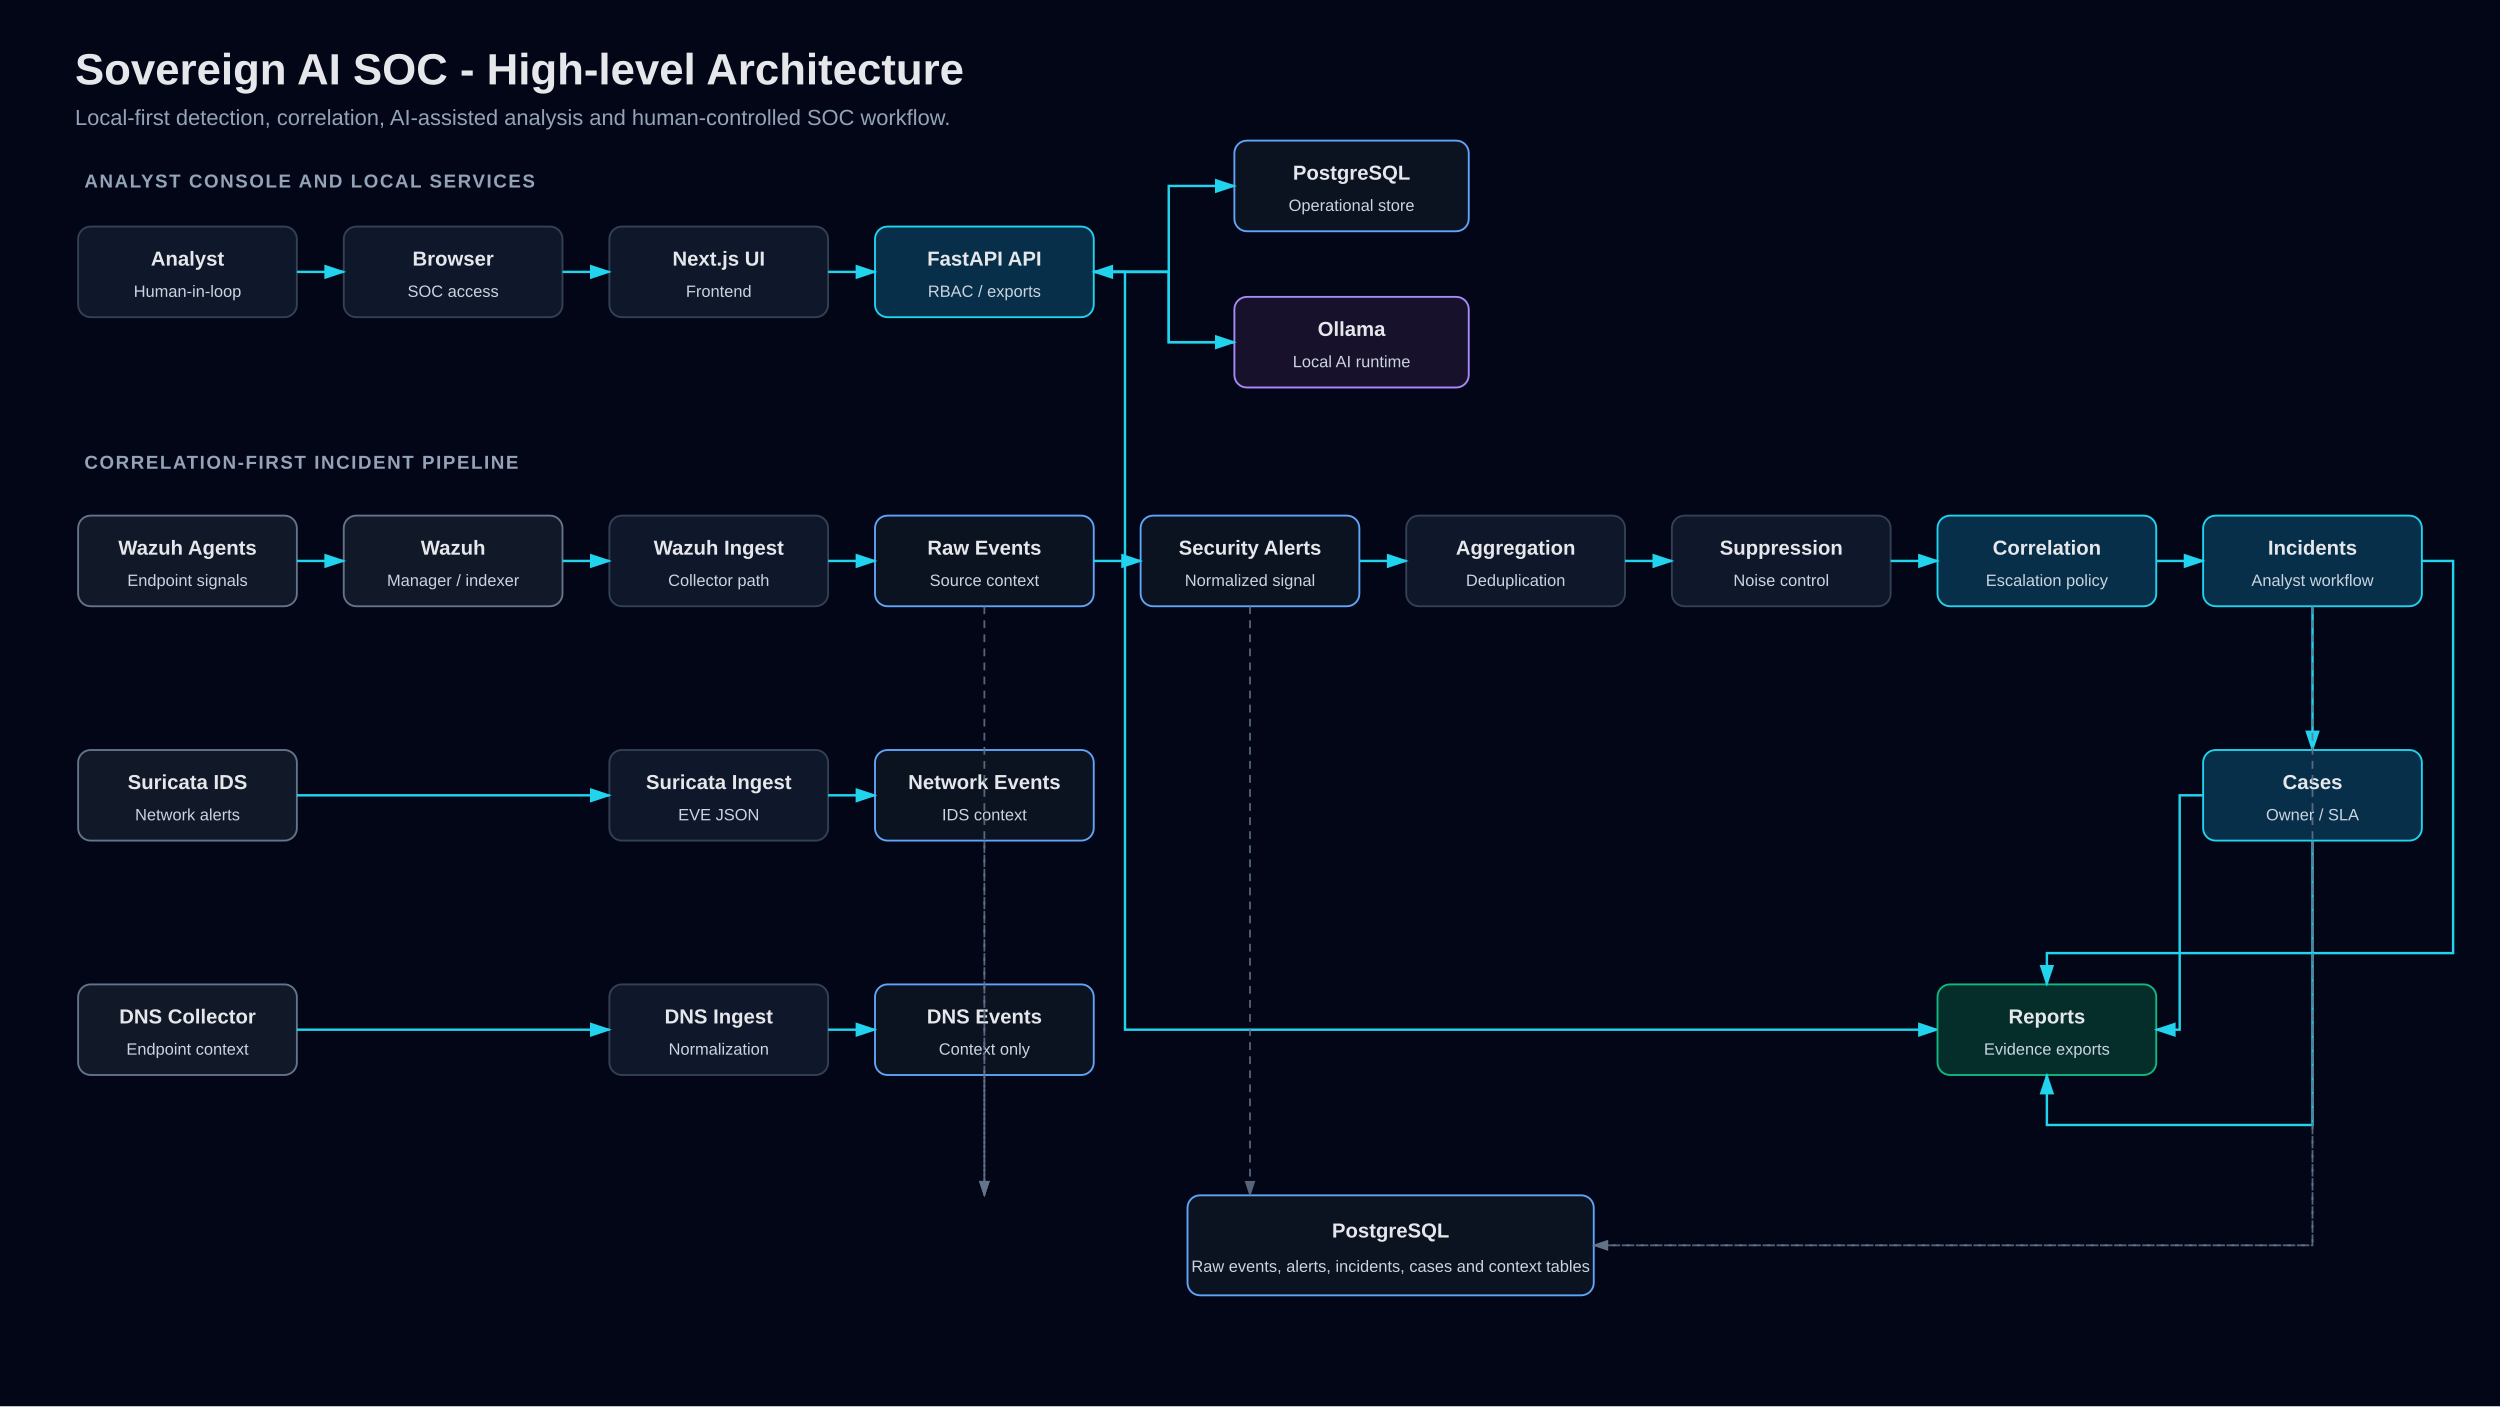
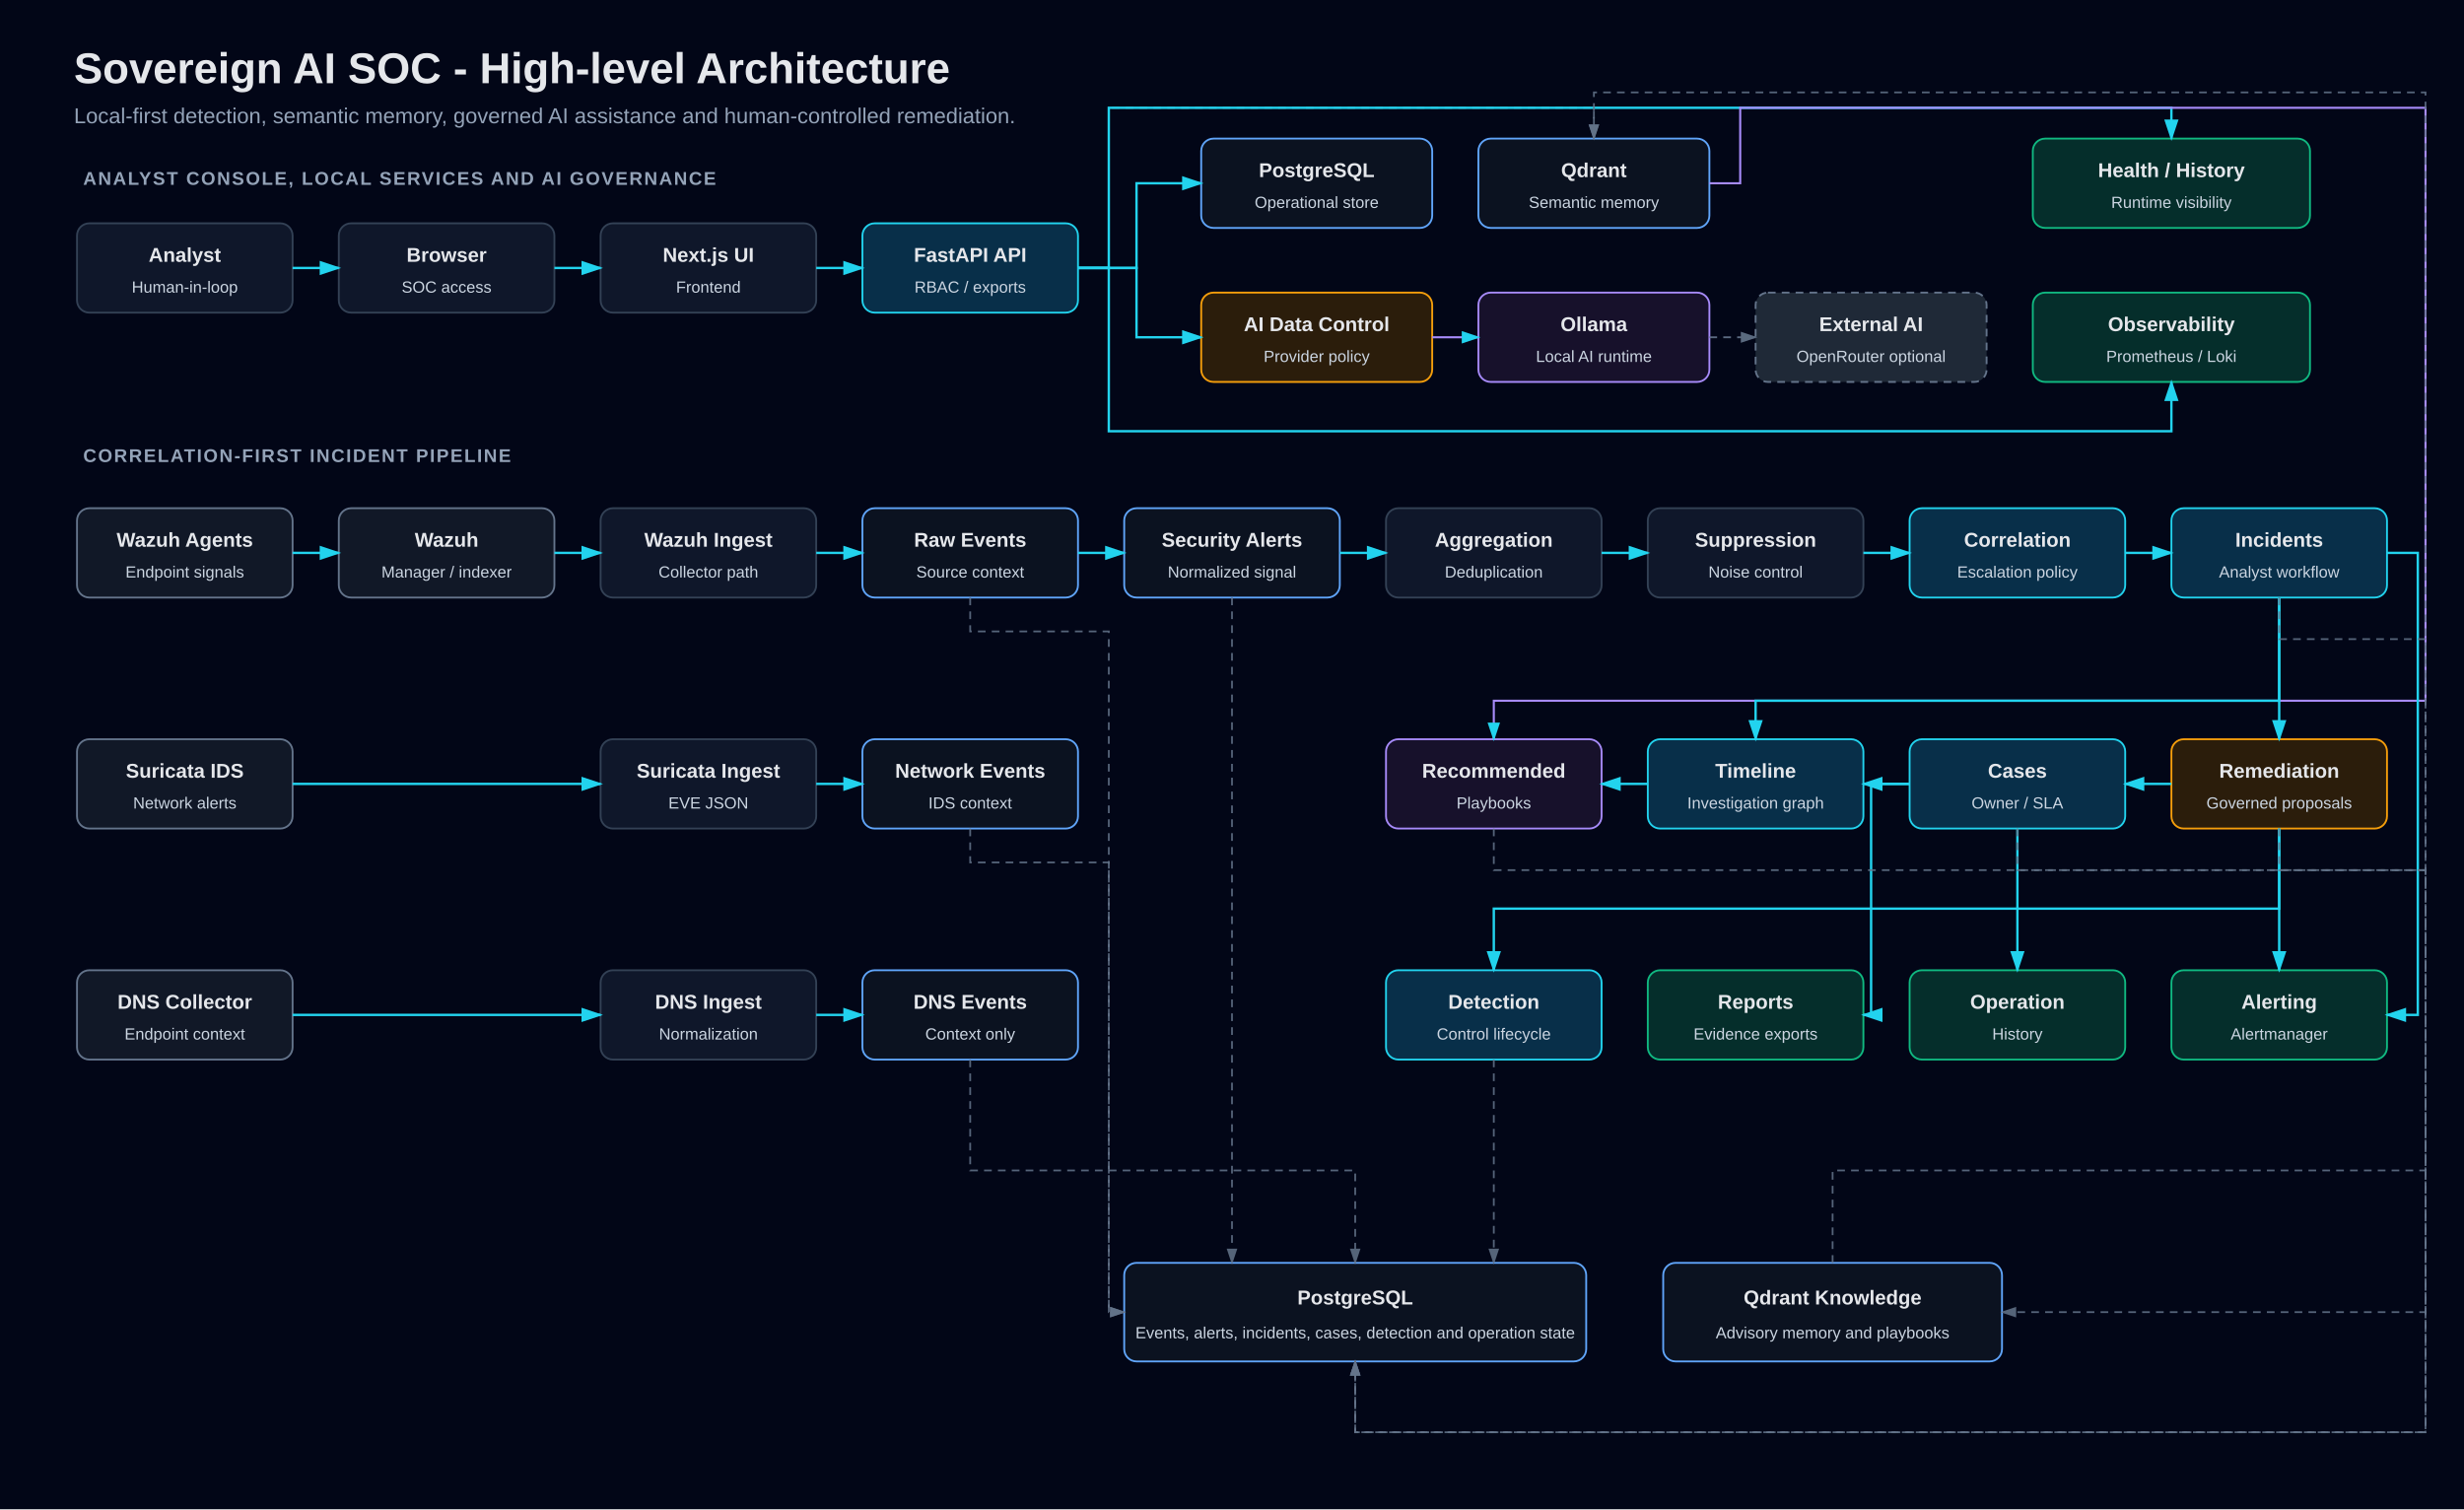
- <svg xmlns="http://www.w3.org/2000/svg" width="1600" height="900" viewBox="0 0 1600 900" role="img" aria-labelledby="title desc">
+ <svg xmlns="http://www.w3.org/2000/svg" width="1600" height="980" viewBox="0 0 1600 980" role="img" aria-labelledby="title desc">
  <defs>
    <marker id="arrow" markerWidth="10" markerHeight="10" refX="8" refY="3" orient="auto" markerUnits="strokeWidth">
      <path d="M0,0 L0,6 L9,3 z" fill="#22d3ee" />
    </marker>
    <marker id="storeArrow" markerWidth="10" markerHeight="10" refX="8" refY="3" orient="auto" markerUnits="strokeWidth">
      <path d="M0,0 L0,6 L9,3 z" fill="#64748b" />
    </marker>
    <style>
      .bg { fill: #020617; }
      .node { fill: #0f172a; stroke: #334155; stroke-width: 1.2; rx: 8; }
      .source { fill: #111827; stroke: #64748b; stroke-width: 1.2; rx: 8; }
      .store { fill: #0b1220; stroke: #60a5fa; stroke-width: 1.2; rx: 8; }
      .ai { fill: #17112b; stroke: #a78bfa; stroke-width: 1.2; rx: 8; }
      .workflow { fill: #082f49; stroke: #22d3ee; stroke-width: 1.2; rx: 8; }
      .report { fill: #052e2b; stroke: #10b981; stroke-width: 1.2; rx: 8; }
+       .external { fill: #1f2937; stroke: #64748b; stroke-width: 1.2; stroke-dasharray: 5 4; rx: 8; }
+       .guardrail { fill: #2b1d0b; stroke: #f59e0b; stroke-width: 1.2; rx: 8; }
      .title { fill: #e5e7eb; font: 700 28px Arial, sans-serif; }
      .subtitle { fill: #94a3b8; font: 400 14px Arial, sans-serif; }
      .section { fill: #94a3b8; font: 700 12px Arial, sans-serif; letter-spacing: 1px; }
      .label { fill: #e5e7eb; font: 700 13px Arial, sans-serif; text-anchor: middle; }
      .small { fill: #cbd5e1; font: 400 10.5px Arial, sans-serif; text-anchor: middle; }
      .edge { stroke: #22d3ee; stroke-width: 1.55; fill: none; marker-end: url(#arrow); }
      .storeEdge { stroke: #64748b; stroke-width: 1.15; fill: none; stroke-dasharray: 5 4; marker-end: url(#storeArrow); opacity: 0.85; }
+       .policyEdge { stroke: #a78bfa; stroke-width: 1.35; fill: none; marker-end: url(#arrow); }
+       .optionalEdge { stroke: #64748b; stroke-width: 1.2; fill: none; stroke-dasharray: 5 4; marker-end: url(#storeArrow); opacity: 0.9; }
    </style>
  </defs>
-   <rect class="bg" width="1600" height="900" />
+   <rect class="bg" width="1600" height="980" />
  <text class="title" x="48" y="54">Sovereign AI SOC - High-level Architecture</text>
-   <text class="subtitle" x="48" y="80">Local-first detection, correlation, AI-assisted analysis and human-controlled SOC workflow.</text>
-   <text class="section" x="54" y="120">ANALYST CONSOLE AND LOCAL SERVICES</text>
+   <text class="subtitle" x="48" y="80">Local-first detection, semantic memory, governed AI assistance and human-controlled remediation.</text>
+   <text class="section" x="54" y="120">ANALYST CONSOLE, LOCAL SERVICES AND AI GOVERNANCE</text>
  <rect class="node" x="50" y="145" width="140" height="58" />
  <text class="label" x="120" y="170">Analyst</text>
  <text class="small" x="120" y="190">Human-in-loop</text>
  <rect class="node" x="220" y="145" width="140" height="58" />
  <text class="label" x="290" y="170">Browser</text>
  <text class="small" x="290" y="190">SOC access</text>
  <rect class="node" x="390" y="145" width="140" height="58" />
  <text class="label" x="460" y="170">Next.js UI</text>
  <text class="small" x="460" y="190">Frontend</text>
  <rect class="workflow" x="560" y="145" width="140" height="58" />
  <text class="label" x="630" y="170">FastAPI API</text>
  <text class="small" x="630" y="190">RBAC / exports</text>
-   <rect class="store" x="790" y="90" width="150" height="58" />
-   <text class="label" x="865" y="115">PostgreSQL</text>
-   <text class="small" x="865" y="135">Operational store</text>
-   <rect class="ai" x="790" y="190" width="150" height="58" />
-   <text class="label" x="865" y="215">Ollama</text>
-   <text class="small" x="865" y="235">Local AI runtime</text>
+   <rect class="store" x="780" y="90" width="150" height="58" />
+   <text class="label" x="855" y="115">PostgreSQL</text>
+   <text class="small" x="855" y="135">Operational store</text>
+   <rect class="store" x="960" y="90" width="150" height="58" />
+   <text class="label" x="1035" y="115">Qdrant</text>
+   <text class="small" x="1035" y="135">Semantic memory</text>
+   <rect class="guardrail" x="780" y="190" width="150" height="58" />
+   <text class="label" x="855" y="215">AI Data Control</text>
+   <text class="small" x="855" y="235">Provider policy</text>
+   <rect class="ai" x="960" y="190" width="150" height="58" />
+   <text class="label" x="1035" y="215">Ollama</text>
+   <text class="small" x="1035" y="235">Local AI runtime</text>
+   <rect class="external" x="1140" y="190" width="150" height="58" />
+   <text class="label" x="1215" y="215">External AI</text>
+   <text class="small" x="1215" y="235">OpenRouter optional</text>
+   <rect class="report" x="1320" y="90" width="180" height="58" />
+   <text class="label" x="1410" y="115">Health / History</text>
+   <text class="small" x="1410" y="135">Runtime visibility</text>
+   <rect class="report" x="1320" y="190" width="180" height="58" />
+   <text class="label" x="1410" y="215">Observability</text>
+   <text class="small" x="1410" y="235">Prometheus / Loki</text>
  <path class="edge" d="M190 174 H220" />
  <path class="edge" d="M360 174 H390" />
  <path class="edge" d="M530 174 H560" />
-   <path class="edge" d="M700 174 H748 V119 H790" />
-   <path class="edge" d="M700 174 H748 V219 H790" />
-   <path class="edge" d="M790 219 H748 V174 H700" />
-   <path class="edge" d="M700 174 H720 V659 H1240" />
+   <path class="edge" d="M700 174 H738 V119 H780" />
+   <path class="edge" d="M700 174 H738 V219 H780" />
+   <path class="storeEdge" d="M700 174 H720 V70 H1035 V90" />
+   <path class="policyEdge" d="M930 219 H960" />
+   <path class="optionalEdge" d="M1110 219 H1140" />
+   <path class="edge" d="M700 174 H720 V70 H1410 V90" />
+   <path class="edge" d="M700 174 H720 V280 H1410 V248" />
  <text class="section" x="54" y="300">CORRELATION-FIRST INCIDENT PIPELINE</text>
  <rect class="source" x="50" y="330" width="140" height="58" />
  <text class="label" x="120" y="355">Wazuh Agents</text>
  <text class="small" x="120" y="375">Endpoint signals</text>
  <rect class="source" x="220" y="330" width="140" height="58" />
  <text class="label" x="290" y="355">Wazuh</text>
  <text class="small" x="290" y="375">Manager / indexer</text>
  <rect class="node" x="390" y="330" width="140" height="58" />
  <text class="label" x="460" y="355">Wazuh Ingest</text>
  <text class="small" x="460" y="375">Collector path</text>
  <rect class="store" x="560" y="330" width="140" height="58" />
  <text class="label" x="630" y="355">Raw Events</text>
  <text class="small" x="630" y="375">Source context</text>
  <rect class="store" x="730" y="330" width="140" height="58" />
  <text class="label" x="800" y="355">Security Alerts</text>
  <text class="small" x="800" y="375">Normalized signal</text>
  <rect class="node" x="900" y="330" width="140" height="58" />
  <text class="label" x="970" y="355">Aggregation</text>
  <text class="small" x="970" y="375">Deduplication</text>
  <rect class="node" x="1070" y="330" width="140" height="58" />
  <text class="label" x="1140" y="355">Suppression</text>
  <text class="small" x="1140" y="375">Noise control</text>
  <rect class="workflow" x="1240" y="330" width="140" height="58" />
  <text class="label" x="1310" y="355">Correlation</text>
  <text class="small" x="1310" y="375">Escalation policy</text>
  <rect class="workflow" x="1410" y="330" width="140" height="58" />
  <text class="label" x="1480" y="355">Incidents</text>
  <text class="small" x="1480" y="375">Analyst workflow</text>
  <path class="edge" d="M190 359 H220" />
  <path class="edge" d="M360 359 H390" />
  <path class="edge" d="M530 359 H560" />
  <path class="edge" d="M700 359 H730" />
  <path class="edge" d="M870 359 H900" />
  <path class="edge" d="M1040 359 H1070" />
  <path class="edge" d="M1210 359 H1240" />
  <path class="edge" d="M1380 359 H1410" />
  <rect class="source" x="50" y="480" width="140" height="58" />
  <text class="label" x="120" y="505">Suricata IDS</text>
  <text class="small" x="120" y="525">Network alerts</text>
  <rect class="node" x="390" y="480" width="140" height="58" />
  <text class="label" x="460" y="505">Suricata Ingest</text>
  <text class="small" x="460" y="525">EVE JSON</text>
  <rect class="store" x="560" y="480" width="140" height="58" />
  <text class="label" x="630" y="505">Network Events</text>
  <text class="small" x="630" y="525">IDS context</text>
  <rect class="source" x="50" y="630" width="140" height="58" />
  <text class="label" x="120" y="655">DNS Collector</text>
  <text class="small" x="120" y="675">Endpoint context</text>
  <rect class="node" x="390" y="630" width="140" height="58" />
  <text class="label" x="460" y="655">DNS Ingest</text>
  <text class="small" x="460" y="675">Normalization</text>
  <rect class="store" x="560" y="630" width="140" height="58" />
  <text class="label" x="630" y="655">DNS Events</text>
  <text class="small" x="630" y="675">Context only</text>
-   <rect class="workflow" x="1410" y="480" width="140" height="58" />
-   <text class="label" x="1480" y="505">Cases</text>
-   <text class="small" x="1480" y="525">Owner / SLA</text>
+   <rect class="ai" x="900" y="480" width="140" height="58" />
+   <text class="label" x="970" y="505">Recommended</text>
+   <text class="small" x="970" y="525">Playbooks</text>
+   <rect class="workflow" x="1070" y="480" width="140" height="58" />
+   <text class="label" x="1140" y="505">Timeline</text>
+   <text class="small" x="1140" y="525">Investigation graph</text>
+   <rect class="workflow" x="1240" y="480" width="140" height="58" />
+   <text class="label" x="1310" y="505">Cases</text>
+   <text class="small" x="1310" y="525">Owner / SLA</text>
+   <rect class="guardrail" x="1410" y="480" width="140" height="58" />
+   <text class="label" x="1480" y="505">Remediation</text>
+   <text class="small" x="1480" y="525">Governed proposals</text>
+   <rect class="workflow" x="900" y="630" width="140" height="58" />
+   <text class="label" x="970" y="655">Detection</text>
+   <text class="small" x="970" y="675">Control lifecycle</text>
+   <rect class="report" x="1070" y="630" width="140" height="58" />
+   <text class="label" x="1140" y="655">Reports</text>
+   <text class="small" x="1140" y="675">Evidence exports</text>
  <rect class="report" x="1240" y="630" width="140" height="58" />
-   <text class="label" x="1310" y="655">Reports</text>
-   <text class="small" x="1310" y="675">Evidence exports</text>
-   <rect class="store" x="760" y="765" width="260" height="64" />
-   <text class="label" x="890" y="792">PostgreSQL</text>
-   <text class="small" x="890" y="814">Raw events, alerts, incidents, cases and context tables</text>
+   <text class="label" x="1310" y="655">Operation</text>
+   <text class="small" x="1310" y="675">History</text>
+   <rect class="report" x="1410" y="630" width="140" height="58" />
+   <text class="label" x="1480" y="655">Alerting</text>
+   <text class="small" x="1480" y="675">Alertmanager</text>
+   <rect class="store" x="730" y="820" width="300" height="64" />
+   <text class="label" x="880" y="847">PostgreSQL</text>
+   <text class="small" x="880" y="869">Events, alerts, incidents, cases, detection and operation state</text>
+   <rect class="store" x="1080" y="820" width="220" height="64" />
+   <text class="label" x="1190" y="847">Qdrant Knowledge</text>
+   <text class="small" x="1190" y="869">Advisory memory and playbooks</text>
  <path class="edge" d="M190 509 H390" />
  <path class="edge" d="M530 509 H560" />
  <path class="edge" d="M190 659 H390" />
  <path class="edge" d="M530 659 H560" />
  <path class="edge" d="M1480 388 V480" />
-   <path class="edge" d="M1410 509 H1395 V659 H1380" />
-   <path class="edge" d="M1480 538 V720 H1310 V688" />
-   <path class="edge" d="M1550 359 H1570 V610 H1310 V630" />
-   <path class="storeEdge" d="M630 388 V765" />
-   <path class="storeEdge" d="M800 388 V765" />
-   <path class="storeEdge" d="M630 538 V765" />
-   <path class="storeEdge" d="M630 688 V765" />
-   <path class="storeEdge" d="M1480 388 V797 H1020" />
-   <path class="storeEdge" d="M1480 538 V797 H1020" />
+   <path class="edge" d="M1410 509 H1380" />
+   <path class="edge" d="M1240 509 H1210" />
+   <path class="edge" d="M1070 509 H1040" />
+   <path class="policyEdge" d="M1110 119 H1130 V70 H1575 V455 H970 V480" />
+   <path class="edge" d="M1480 538 V590 H970 V630" />
+   <path class="edge" d="M1310 538 V630" />
+   <path class="edge" d="M1480 538 V630" />
+   <path class="edge" d="M1240 509 H1215 V659 H1210" />
+   <path class="edge" d="M1480 388 V455 H1140 V480" />
+   <path class="edge" d="M1550 359 H1570 V659 H1550" />
+   <path class="storeEdge" d="M630 388 V410 H720 V852 H730" />
+   <path class="storeEdge" d="M800 388 V820" />
+   <path class="storeEdge" d="M630 538 V560 H720 V852 H730" />
+   <path class="storeEdge" d="M630 688 V760 H880 V820" />
+   <path class="storeEdge" d="M1480 388 V415 H1575 V930 H880 V884" />
+   <path class="storeEdge" d="M1310 538 V565 H1575 V930 H880 V884" />
+   <path class="storeEdge" d="M1480 538 V565 H1575 V930 H880 V884" />
+   <path class="storeEdge" d="M970 688 V820" />
+   <path class="storeEdge" d="M970 538 V565 H1575 V852 H1300" />
+   <path class="storeEdge" d="M1190 820 V760 H1575 V60 H1035 V90" />
</svg>
